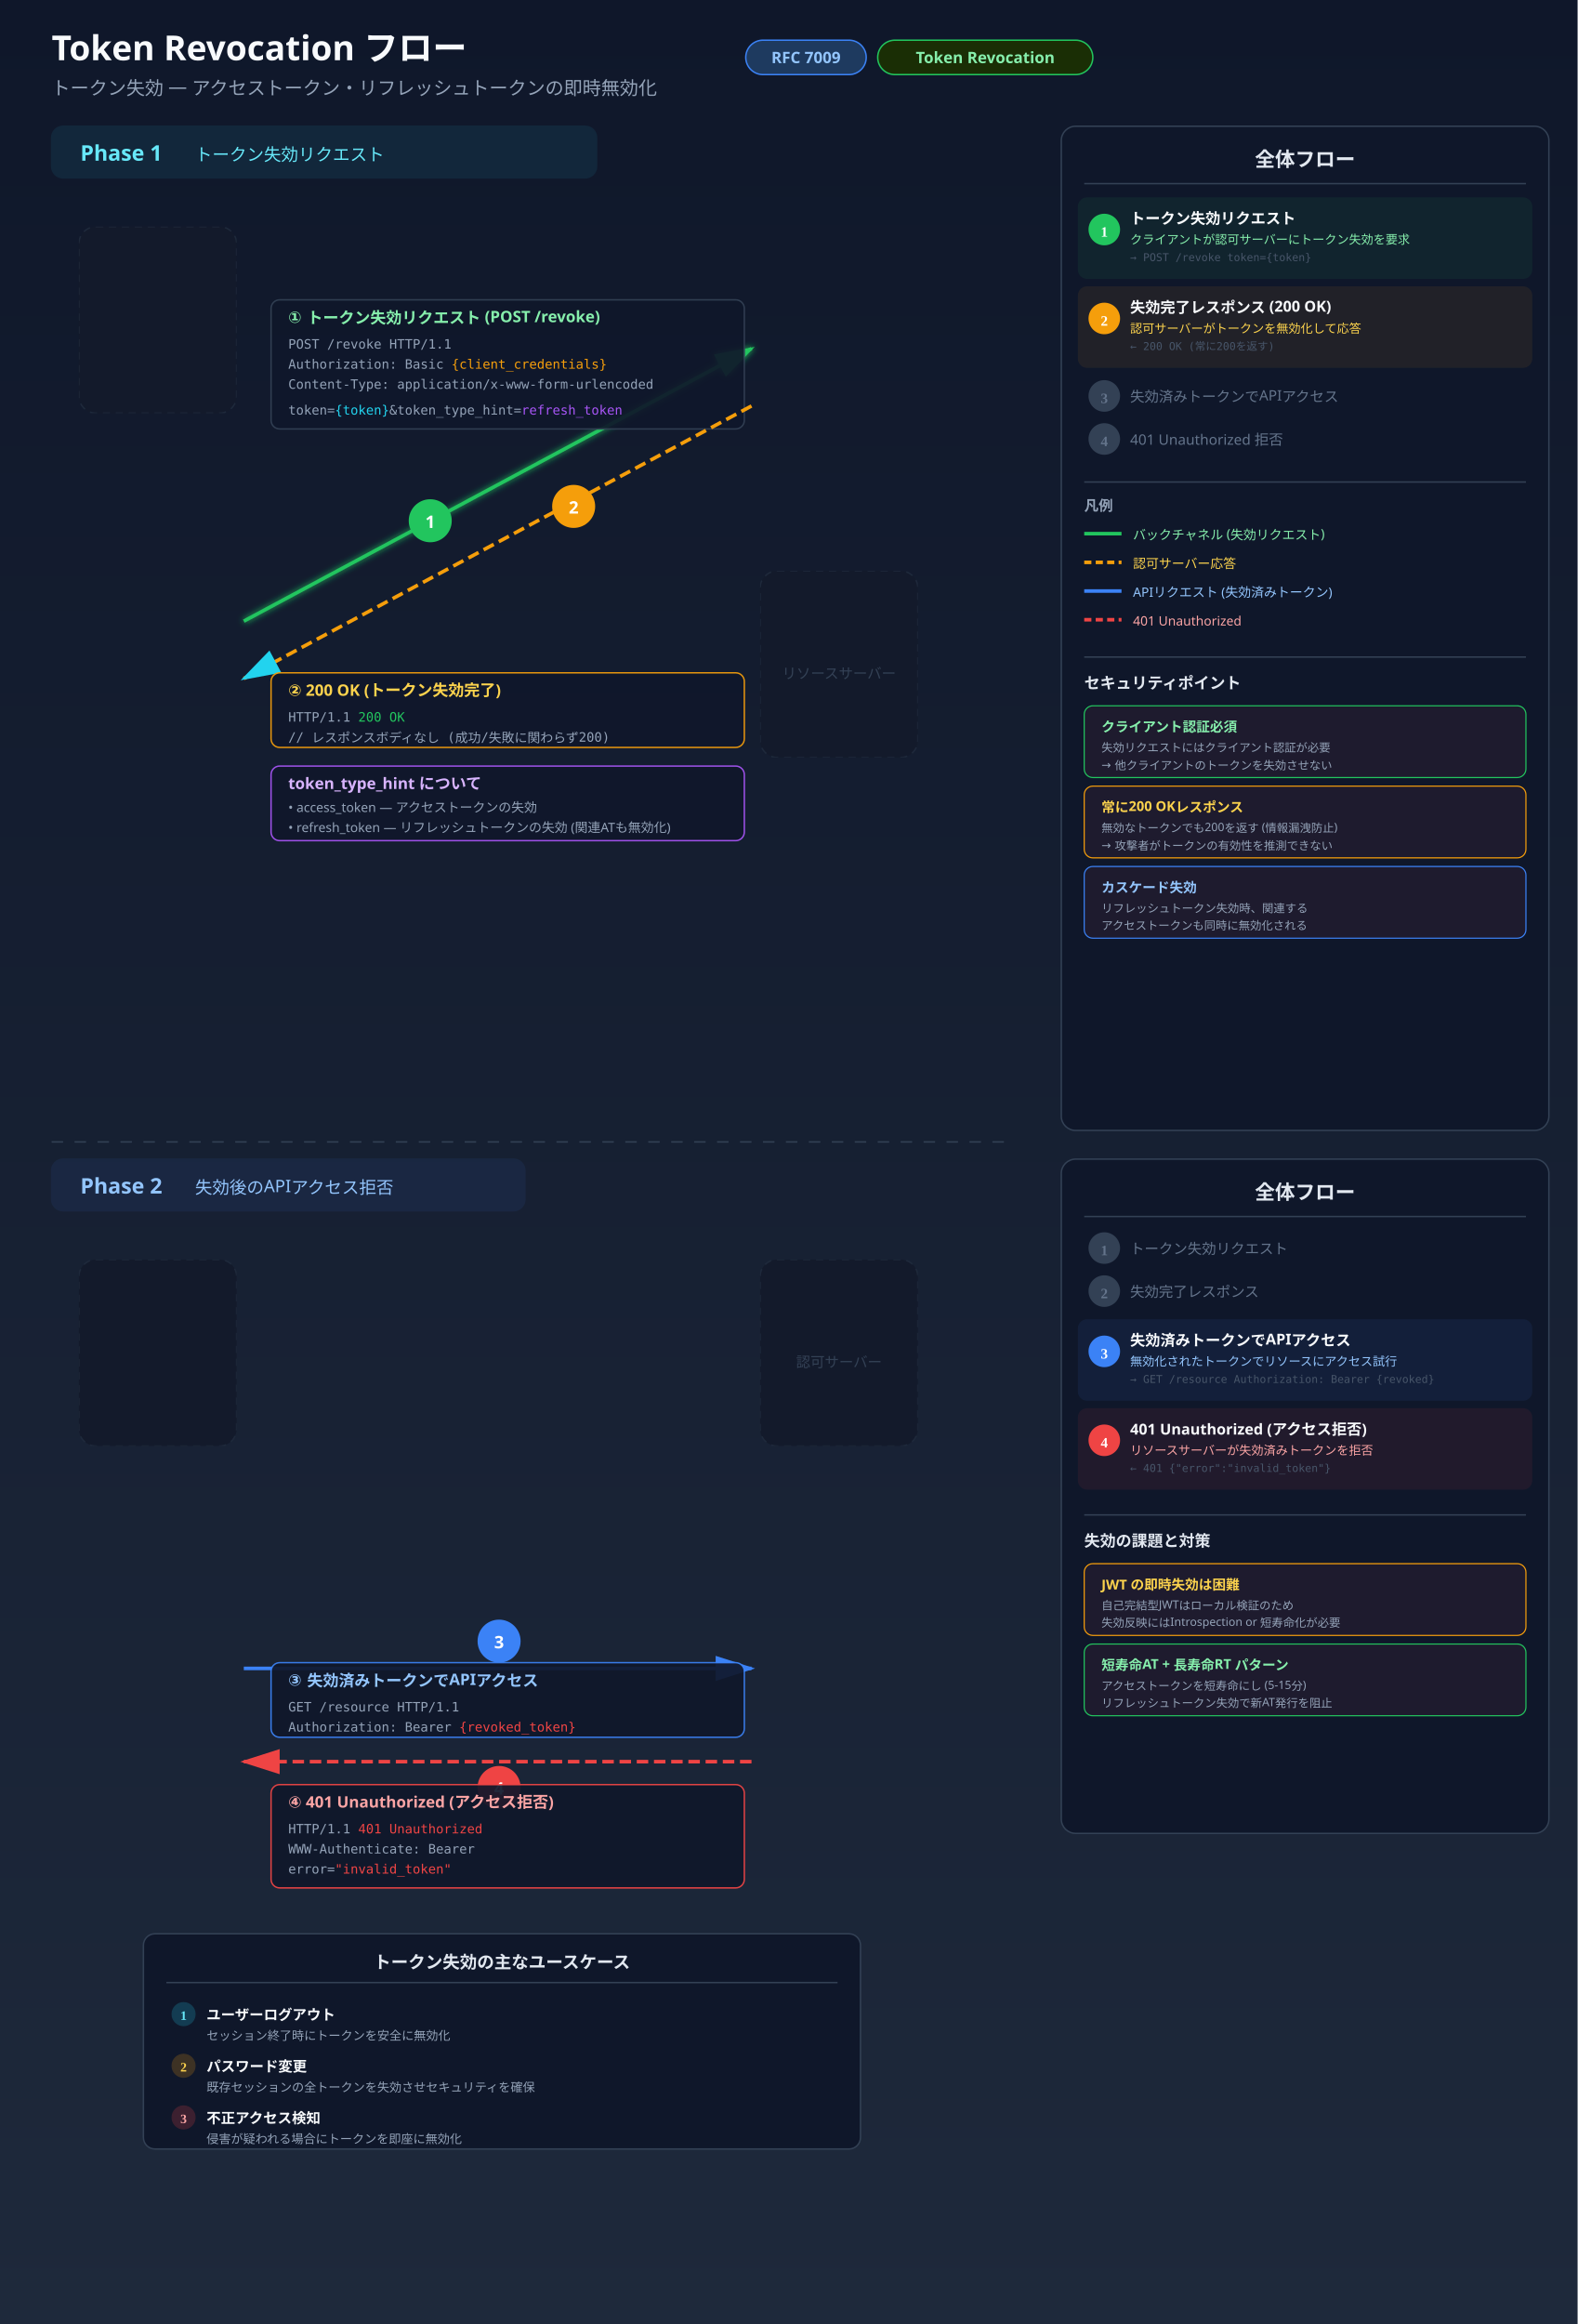
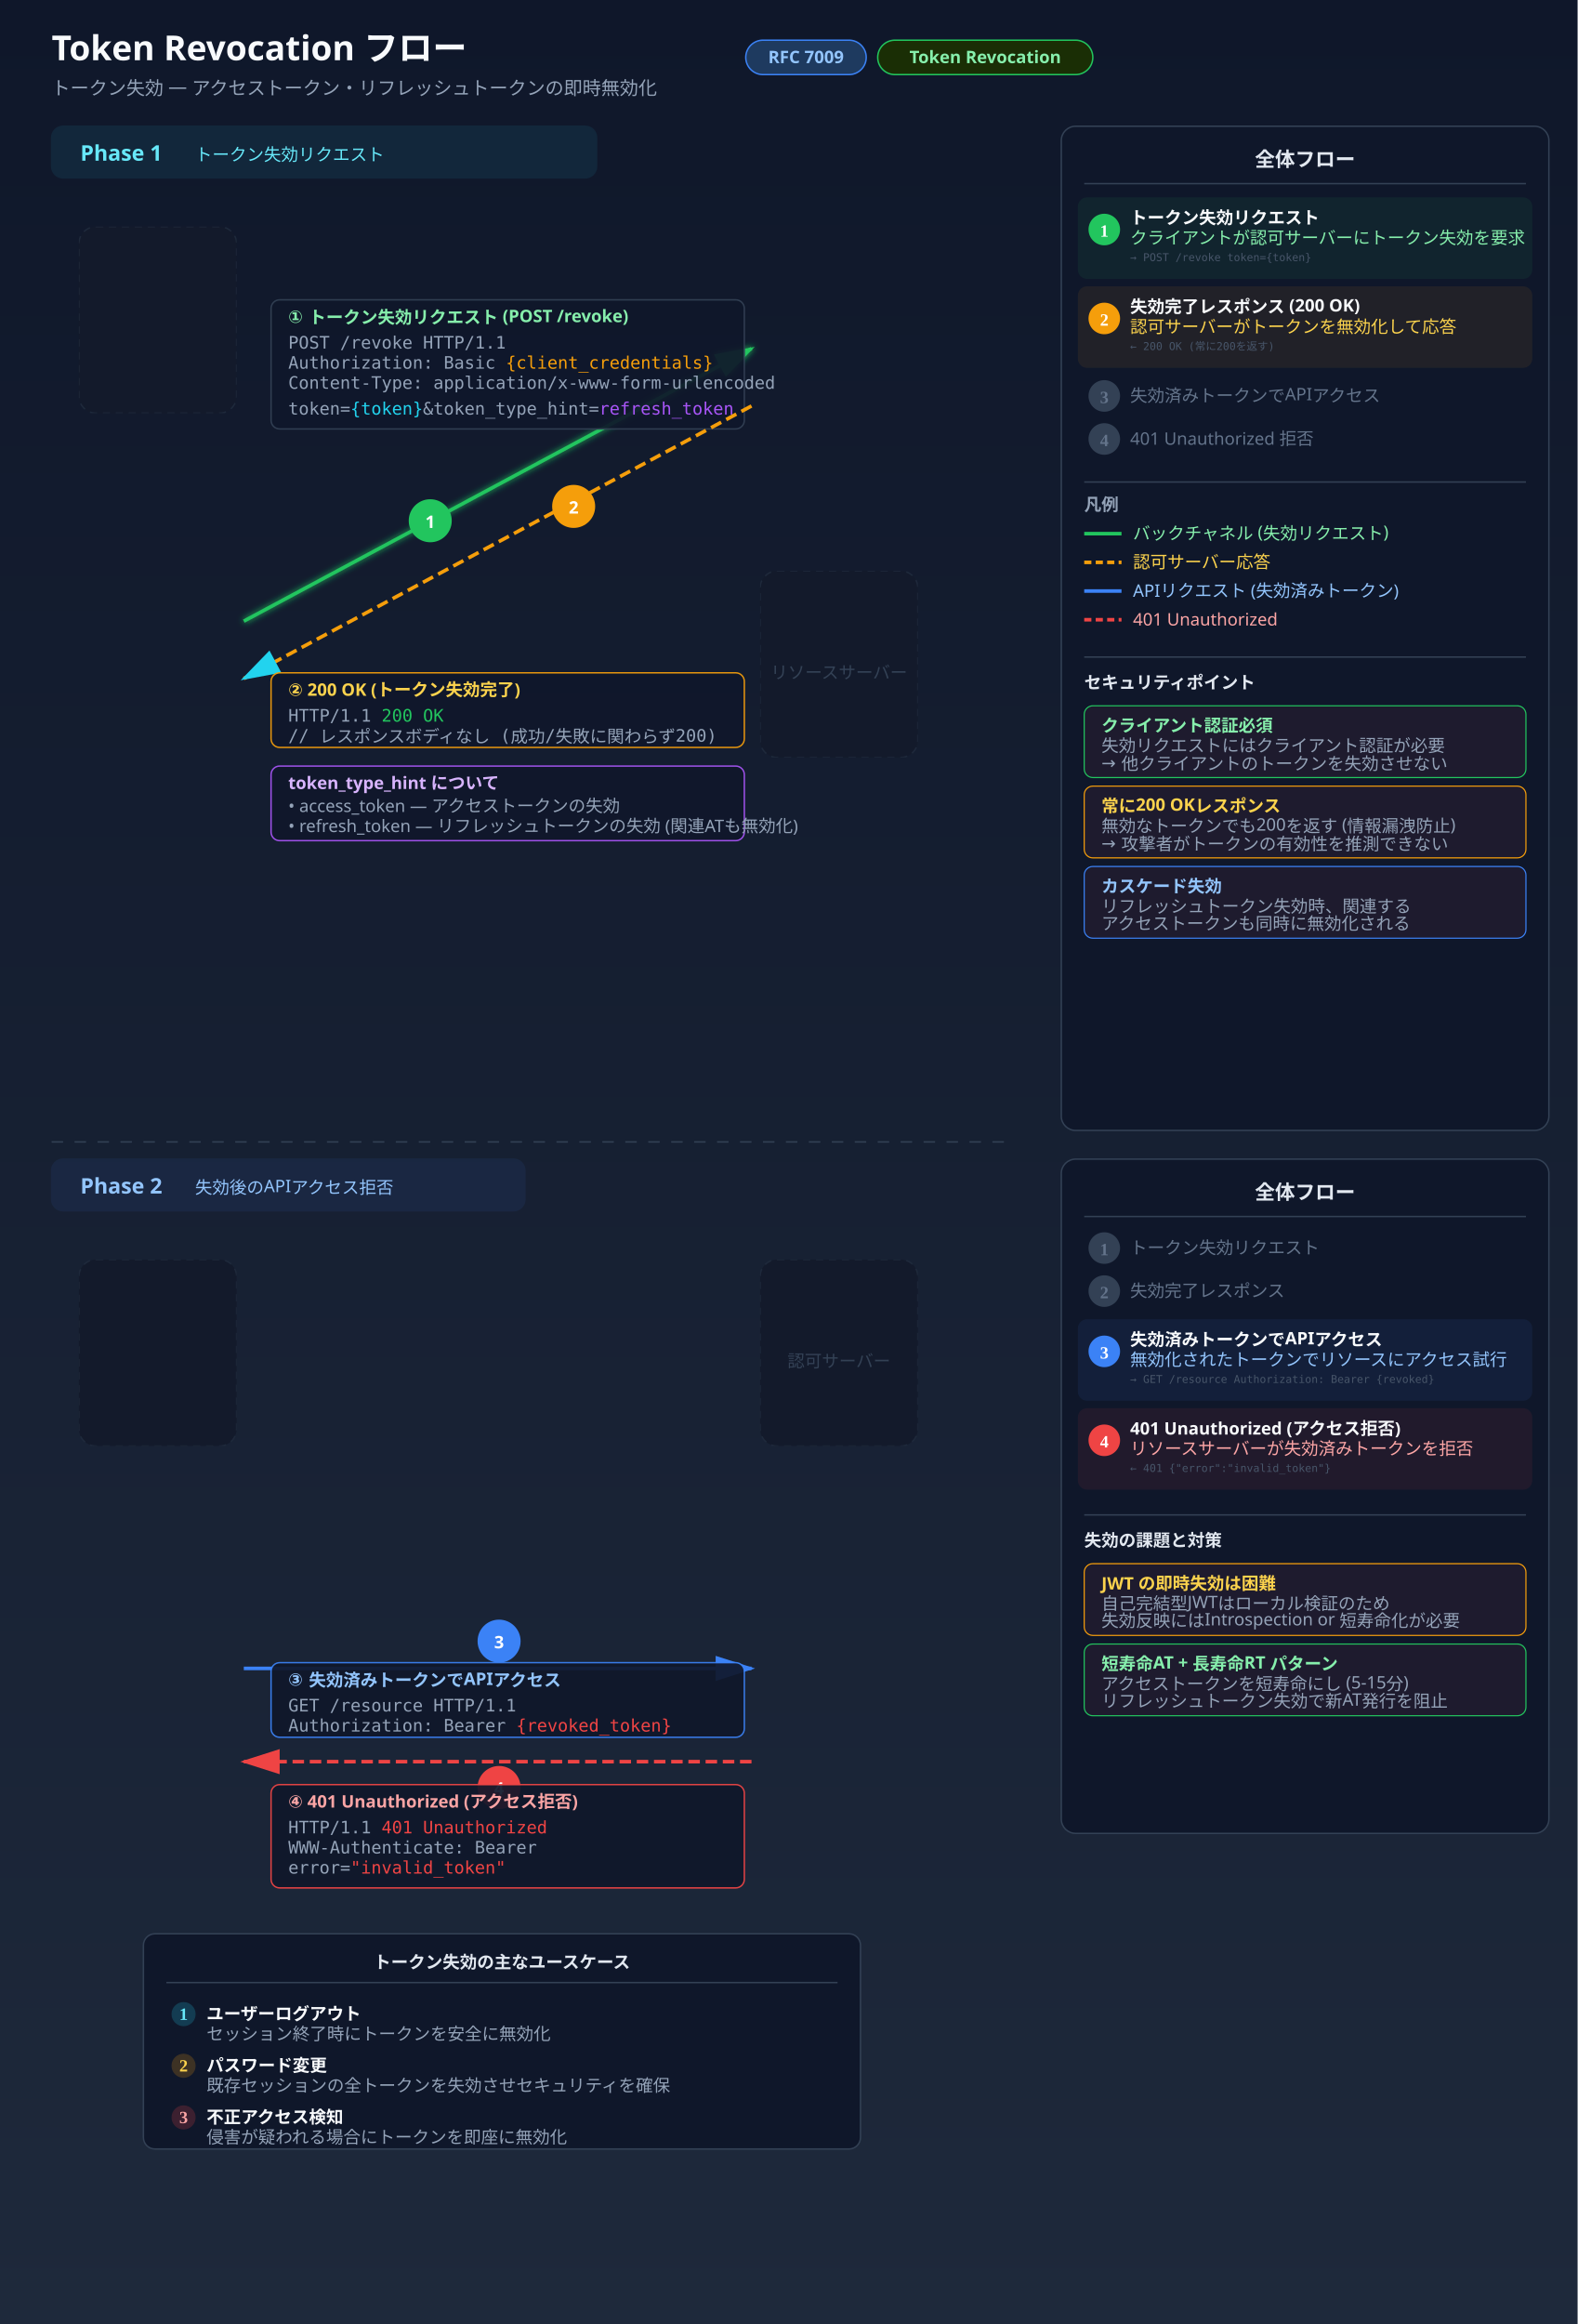
<svg xmlns="http://www.w3.org/2000/svg" viewBox="0 0 1100 1620">
  <defs>
    <linearGradient id="bgGrad" x1="0" y1="0" x2="0" y2="1">
      <stop offset="0%" stop-color="#0f172a" />
      <stop offset="100%" stop-color="#1e293b" />
    </linearGradient>
    <filter id="shadow">
      <feDropShadow dx="0" dy="2" stdDeviation="4" flood-color="#000" flood-opacity="0.35" />
    </filter>
    <filter id="glow">
      <feGaussianBlur stdDeviation="2.5" result="blur" />
      <feMerge>
        <feMergeNode in="blur" />
        <feMergeNode in="SourceGraphic" />
      </feMerge>
    </filter>
    <marker id="arrowPurple" markerWidth="11" markerHeight="7" refX="10" refY="3.5" orient="auto">
      <polygon points="0 0, 11 3.5, 0 7" fill="#a855f7" />
    </marker>
    <marker id="arrowCyan" markerWidth="11" markerHeight="7" refX="10" refY="3.5" orient="auto">
      <polygon points="0 0, 11 3.5, 0 7" fill="#22d3ee" />
    </marker>
    <marker id="arrowAmber" markerWidth="11" markerHeight="7" refX="10" refY="3.5" orient="auto">
      <polygon points="0 0, 11 3.5, 0 7" fill="#f59e0b" />
    </marker>
    <marker id="arrowGreen" markerWidth="11" markerHeight="7" refX="10" refY="3.5" orient="auto">
      <polygon points="0 0, 11 3.5, 0 7" fill="#22c55e" />
    </marker>
    <marker id="arrowBlue" markerWidth="11" markerHeight="7" refX="10" refY="3.5" orient="auto">
      <polygon points="0 0, 11 3.5, 0 7" fill="#3b82f6" />
    </marker>
    <marker id="arrowRed" markerWidth="11" markerHeight="7" refX="10" refY="3.5" orient="auto">
      <polygon points="0 0, 11 3.5, 0 7" fill="#ef4444" />
    </marker>
    <symbol id="client" viewBox="0 0 110 130">
      <rect x="0" y="0" width="110" height="130" rx="12" fill="#1e1b2e" stroke="#22d3ee" stroke-width="1.6" />
      <g transform="translate(55, 34)">
        <rect x="-18" y="-16" width="36" height="26" rx="3" fill="none" stroke="#22d3ee" stroke-width="1.3" />
        <rect x="-14" y="-12" width="28" height="18" rx="1" fill="#22d3ee" opacity="0.05" />
        <circle cx="0" cy="-3" r="6.5" fill="none" stroke="#22d3ee" stroke-width="1" />
        <circle cx="0" cy="-3" r="2.5" fill="none" stroke="#22d3ee" stroke-width="0.8" />
        <line x1="0" y1="-11" x2="0" y2="-9.5" stroke="#22d3ee" stroke-width="1" />
        <line x1="0" y1="3.5" x2="0" y2="5" stroke="#22d3ee" stroke-width="1" />
        <line x1="-8" y1="-3" x2="-6.5" y2="-3" stroke="#22d3ee" stroke-width="1" />
        <line x1="6.5" y1="-3" x2="8" y2="-3" stroke="#22d3ee" stroke-width="1" />
        <line x1="0" y1="13" x2="0" y2="18" stroke="#22d3ee" stroke-width="1.3" />
        <line x1="-9" y1="18" x2="9" y2="18" stroke="#22d3ee" stroke-width="1.3" stroke-linecap="round" />
      </g>
      <text x="55" y="100" text-anchor="middle" fill="#67e8f9" font-size="12" font-weight="700" font-family="'Segoe UI', sans-serif">クライアント</text>
-       <text x="55" y="116" text-anchor="middle" fill="#22d3ee" font-size="8.5" opacity="0.7" font-family="'Segoe UI', sans-serif">(Client)</text>
+       <text x="55" y="116" text-anchor="middle" fill="#22d3ee" font-size="12" opacity="0.7" font-family="'Segoe UI', sans-serif">(Client)</text>
    </symbol>
    <symbol id="authsv" viewBox="0 0 110 130">
      <rect x="0" y="0" width="110" height="130" rx="12" fill="#1e1b2e" stroke="#f59e0b" stroke-width="1.6" />
      <g transform="translate(55, 32)">
        <path d="M0,-22 L14,-15 L14,1 Q14,14 0,20 Q-14,14 -14,1 L-14,-15 Z" fill="none" stroke="#f59e0b" stroke-width="1.4" />
        <rect x="-6" y="-3" width="12" height="10" rx="2" fill="none" stroke="#f59e0b" stroke-width="1.2" />
        <path d="M-3.5,-3 L-3.5,-7 Q-3.5,-12 0,-12 Q3.5,-12 3.5,-7 L3.5,-3" fill="none" stroke="#f59e0b" stroke-width="1.2" />
        <circle cx="0" cy="2" r="1.5" fill="#f59e0b" />
        <line x1="0" y1="3.5" x2="0" y2="6" stroke="#f59e0b" stroke-width="1.1" />
      </g>
      <text x="55" y="100" text-anchor="middle" fill="#fcd34d" font-size="12" font-weight="700" font-family="'Segoe UI', sans-serif">認可サーバー</text>
-       <text x="55" y="116" text-anchor="middle" fill="#f59e0b" font-size="8.5" opacity="0.7" font-family="'Segoe UI', sans-serif">(Auth Server)</text>
+       <text x="55" y="116" text-anchor="middle" fill="#f59e0b" font-size="12" opacity="0.7" font-family="'Segoe UI', sans-serif">(Auth Server)</text>
    </symbol>
    <symbol id="ressv" viewBox="0 0 110 130">
      <rect x="0" y="0" width="110" height="130" rx="12" fill="#1e1b2e" stroke="#3b82f6" stroke-width="1.6" />
      <g transform="translate(55, 30)">
        <rect x="-18" y="-18" width="36" height="11" rx="2" fill="none" stroke="#3b82f6" stroke-width="1.2" />
        <circle cx="-10" cy="-12.5" r="1.5" fill="#3b82f6" />
        <circle cx="-5" cy="-12.5" r="1.5" fill="#3b82f6" />
        <rect x="-18" y="-3" width="36" height="11" rx="2" fill="none" stroke="#3b82f6" stroke-width="1.2" />
        <circle cx="-10" cy="2.5" r="1.5" fill="#3b82f6" />
        <circle cx="-5" cy="2.5" r="1.5" fill="#3b82f6" />
        <rect x="-18" y="12" width="36" height="11" rx="2" fill="none" stroke="#3b82f6" stroke-width="1.2" />
        <circle cx="-10" cy="17.5" r="1.5" fill="#3b82f6" />
        <circle cx="-5" cy="17.5" r="1.5" fill="#3b82f6" />
        <g transform="translate(24, 8)">
          <rect x="-5" y="-2" width="10" height="7" rx="1.5" fill="#1e1b2e" stroke="#3b82f6" stroke-width="1" />
          <path d="M-2.5,-2 L-2.5,-5 Q-2.5,-8 0,-8 Q2.5,-8 2.5,-5 L2.5,-2" fill="none" stroke="#3b82f6" stroke-width="1" />
        </g>
      </g>
      <text x="55" y="100" text-anchor="middle" fill="#93c5fd" font-size="12" font-weight="700" font-family="'Segoe UI', sans-serif">リソースサーバー</text>
-       <text x="55" y="116" text-anchor="middle" fill="#3b82f6" font-size="8.5" opacity="0.7" font-family="'Segoe UI', sans-serif">(Resource Server)</text>
+       <text x="55" y="116" text-anchor="middle" fill="#3b82f6" font-size="12" opacity="0.7" font-family="'Segoe UI', sans-serif">(Resource Server)</text>
    </symbol>
    <symbol id="dimbox" viewBox="0 0 110 130">
      <rect x="0" y="0" width="110" height="130" rx="12" fill="#131a2b" stroke="#1e293b" stroke-width="1" stroke-dasharray="5,4" />
    </symbol>
  </defs>
  <rect width="1100" height="1620" fill="url(#bgGrad)" />
  <text x="36" y="42" fill="#f8fafc" font-size="24" font-weight="700" font-family="'Segoe UI', sans-serif">Token Revocation フロー</text>
  <text x="36" y="66" fill="#94a3b8" font-size="13" font-family="'Segoe UI', sans-serif">トークン失効 — アクセストークン・リフレッシュトークンの即時無効化</text>
  <rect x="520" y="28" width="84" height="24" rx="12" fill="#1e3a5f" stroke="#3b82f6" stroke-width="1" />
-   <text x="562" y="44" text-anchor="middle" fill="#93c5fd" font-size="11" font-weight="600" font-family="'Segoe UI', sans-serif">RFC 7009</text>
+   <text x="562" y="44" text-anchor="middle" fill="#93c5fd" font-size="12" font-weight="600" font-family="'Segoe UI', sans-serif">RFC 7009</text>
  <rect x="612" y="28" width="150" height="24" rx="12" fill="#1a2e05" stroke="#22c55e" stroke-width="1" />
-   <text x="687" y="44" text-anchor="middle" fill="#86efac" font-size="11" font-weight="600" font-family="'Segoe UI', sans-serif">Token Revocation</text>
+   <text x="687" y="44" text-anchor="middle" fill="#86efac" font-size="12" font-weight="600" font-family="'Segoe UI', sans-serif">Token Revocation</text>
  <g transform="translate(0, 88)">
    <rect x="36" y="0" width="380" height="36" rx="8" fill="#22d3ee" opacity="0.08" stroke="#22d3ee" stroke-width="1" />
    <text x="56" y="24" fill="#67e8f9" font-size="15" font-weight="700" font-family="'Segoe UI', sans-serif">Phase 1</text>
    <text x="136" y="24" fill="#67e8f9" font-size="12" font-family="'Segoe UI', sans-serif">トークン失効リクエスト</text>
    <use href="#dimbox" x="55" y="70" width="110" height="130" />
    <use href="#authsv" x="530" y="70" width="110" height="130" filter="url(#shadow)" />
    <use href="#client" x="55" y="310" width="110" height="130" filter="url(#shadow)" />
    <use href="#dimbox" x="530" y="310" width="110" height="130" />
-     <text x="585" y="385" text-anchor="middle" fill="#334155" font-size="10" font-family="'Segoe UI', sans-serif">リソースサーバー</text>
+     <text x="585" y="385" text-anchor="middle" fill="#334155" font-size="12" font-family="'Segoe UI', sans-serif">リソースサーバー</text>
    <path d="M 170 345 L 524 155" fill="none" stroke="#22c55e" stroke-width="2.5" marker-end="url(#arrowGreen)" filter="url(#glow)" />
    <circle cx="300" cy="275" r="15" fill="#22c55e" />
    <text x="300" y="280" text-anchor="middle" fill="#fff" font-size="12" font-weight="700" font-family="'Segoe UI', sans-serif">1</text>
    <g transform="translate(195, 135)">
      <rect x="-6" y="-14" width="330" height="90" rx="6" fill="#0f172a" stroke="#334155" stroke-width="1" opacity="0.92" />
-       <text x="6" y="2" fill="#86efac" font-size="11" font-weight="600" font-family="'Segoe UI', sans-serif">① トークン失効リクエスト (POST /revoke)</text>
-       <text x="6" y="20" fill="#94a3b8" font-size="9" font-family="'Fira Code', monospace">POST /revoke HTTP/1.1</text>
-       <text x="6" y="34" fill="#94a3b8" font-size="9" font-family="'Fira Code', monospace">Authorization: Basic <tspan fill="#f59e0b">{client_credentials}</tspan>
-       </text>
-       <text x="6" y="48" fill="#94a3b8" font-size="9" font-family="'Fira Code', monospace">Content-Type: application/x-www-form-urlencoded</text>
-       <text x="6" y="66" fill="#94a3b8" font-size="9" font-family="'Fira Code', monospace">token=<tspan fill="#22d3ee">{token}</tspan>&amp;token_type_hint=<tspan fill="#a855f7">refresh_token</tspan>
+       <text x="6" y="2" fill="#86efac" font-size="12" font-weight="600" font-family="'Segoe UI', sans-serif">① トークン失効リクエスト (POST /revoke)</text>
+       <text x="6" y="20" fill="#94a3b8" font-size="12" font-family="'Fira Code', monospace">POST /revoke HTTP/1.1</text>
+       <text x="6" y="34" fill="#94a3b8" font-size="12" font-family="'Fira Code', monospace">Authorization: Basic <tspan fill="#f59e0b">{client_credentials}</tspan>
+       </text>
+       <text x="6" y="48" fill="#94a3b8" font-size="12" font-family="'Fira Code', monospace">Content-Type: application/x-www-form-urlencoded</text>
+       <text x="6" y="66" fill="#94a3b8" font-size="12" font-family="'Fira Code', monospace">token=<tspan fill="#22d3ee">{token}</tspan>&amp;token_type_hint=<tspan fill="#a855f7">refresh_token</tspan>
      </text>
    </g>
    <path d="M 524 195 L 170 385" fill="none" stroke="#f59e0b" stroke-width="2.5" stroke-dasharray="8,4" marker-end="url(#arrowCyan)" />
    <circle cx="400" cy="265" r="15" fill="#f59e0b" />
    <text x="400" y="270" text-anchor="middle" fill="#fff" font-size="12" font-weight="700" font-family="'Segoe UI', sans-serif">2</text>
    <g transform="translate(195, 395)">
      <rect x="-6" y="-14" width="330" height="52" rx="6" fill="#0f172a" stroke="#f59e0b" stroke-width="1" opacity="0.92" />
-       <text x="6" y="2" fill="#fcd34d" font-size="11" font-weight="600" font-family="'Segoe UI', sans-serif">② 200 OK (トークン失効完了)</text>
-       <text x="6" y="20" fill="#94a3b8" font-size="9" font-family="'Fira Code', monospace">HTTP/1.1 <tspan fill="#22c55e">200 OK</tspan>
-       </text>
-       <text x="6" y="34" fill="#94a3b8" font-size="9" font-family="'Fira Code', monospace">// レスポンスボディなし (成功/失敗に関わらず200)</text>
+       <text x="6" y="2" fill="#fcd34d" font-size="12" font-weight="600" font-family="'Segoe UI', sans-serif">② 200 OK (トークン失効完了)</text>
+       <text x="6" y="20" fill="#94a3b8" font-size="12" font-family="'Fira Code', monospace">HTTP/1.1 <tspan fill="#22c55e">200 OK</tspan>
+       </text>
+       <text x="6" y="34" fill="#94a3b8" font-size="12" font-family="'Fira Code', monospace">// レスポンスボディなし (成功/失敗に関わらず200)</text>
    </g>
    <g transform="translate(195, 460)">
      <rect x="-6" y="-14" width="330" height="52" rx="6" fill="#0f172a" stroke="#a855f7" stroke-width="1" opacity="0.92" />
-       <text x="6" y="2" fill="#d8b4fe" font-size="11" font-weight="600" font-family="'Segoe UI', sans-serif">token_type_hint について</text>
-       <text x="6" y="18" fill="#94a3b8" font-size="9" font-family="'Segoe UI', sans-serif">• access_token — アクセストークンの失効</text>
-       <text x="6" y="32" fill="#94a3b8" font-size="9" font-family="'Segoe UI', sans-serif">• refresh_token — リフレッシュトークンの失効 (関連ATも無効化)</text>
+       <text x="6" y="2" fill="#d8b4fe" font-size="12" font-weight="600" font-family="'Segoe UI', sans-serif">token_type_hint について</text>
+       <text x="6" y="18" fill="#94a3b8" font-size="12" font-family="'Segoe UI', sans-serif">• access_token — アクセストークンの失効</text>
+       <text x="6" y="32" fill="#94a3b8" font-size="12" font-family="'Segoe UI', sans-serif">• refresh_token — リフレッシュトークンの失効 (関連ATも無効化)</text>
    </g>
    <g transform="translate(740, 0)">
      <rect x="0" y="0" width="340" height="700" rx="10" fill="#0f172a" stroke="#334155" stroke-width="1" />
      <text x="170" y="28" text-anchor="middle" fill="#e2e8f0" font-size="14" font-weight="700" font-family="'Segoe UI', sans-serif">全体フロー</text>
      <line x1="16" y1="40" x2="324" y2="40" stroke="#334155" stroke-width="1" />
      <rect x="12" y="50" width="316" height="56" rx="6" fill="#22c55e" opacity="0.08" stroke="#22c55e" stroke-width="0.8" />
      <circle cx="30" cy="72" r="11" fill="#22c55e" />
-       <text x="30" y="77" text-anchor="middle" fill="#fff" font-size="10" font-weight="700">1</text>
-       <text x="48" y="68" fill="#f8fafc" font-size="10.5" font-weight="600" font-family="'Segoe UI', sans-serif">トークン失効リクエスト</text>
-       <text x="48" y="82" fill="#86efac" font-size="8.5" font-family="'Segoe UI', sans-serif">クライアントが認可サーバーにトークン失効を要求</text>
+       <text x="30" y="77" text-anchor="middle" fill="#fff" font-size="12" font-weight="700">1</text>
+       <text x="48" y="68" fill="#f8fafc" font-size="12" font-weight="600" font-family="'Segoe UI', sans-serif">トークン失効リクエスト</text>
+       <text x="48" y="82" fill="#86efac" font-size="12" font-family="'Segoe UI', sans-serif">クライアントが認可サーバーにトークン失効を要求</text>
      <text x="48" y="94" fill="#475569" font-size="7.5" font-family="'Fira Code', monospace">→ POST /revoke token={token}</text>
      <rect x="12" y="112" width="316" height="56" rx="6" fill="#f59e0b" opacity="0.08" stroke="#f59e0b" stroke-width="0.8" />
      <circle cx="30" cy="134" r="11" fill="#f59e0b" />
-       <text x="30" y="139" text-anchor="middle" fill="#fff" font-size="10" font-weight="700">2</text>
-       <text x="48" y="130" fill="#f8fafc" font-size="10.5" font-weight="600" font-family="'Segoe UI', sans-serif">失効完了レスポンス (200 OK)</text>
-       <text x="48" y="144" fill="#fcd34d" font-size="8.5" font-family="'Segoe UI', sans-serif">認可サーバーがトークンを無効化して応答</text>
+       <text x="30" y="139" text-anchor="middle" fill="#fff" font-size="12" font-weight="700">2</text>
+       <text x="48" y="130" fill="#f8fafc" font-size="12" font-weight="600" font-family="'Segoe UI', sans-serif">失効完了レスポンス (200 OK)</text>
+       <text x="48" y="144" fill="#fcd34d" font-size="12" font-family="'Segoe UI', sans-serif">認可サーバーがトークンを無効化して応答</text>
      <text x="48" y="156" fill="#475569" font-size="7.5" font-family="'Fira Code', monospace">← 200 OK (常に200を返す)</text>
      <circle cx="30" cy="188" r="11" fill="#334155" />
-       <text x="30" y="193" text-anchor="middle" fill="#64748b" font-size="10" font-weight="700">3</text>
-       <text x="48" y="192" fill="#64748b" font-size="10" font-family="'Segoe UI', sans-serif">失効済みトークンでAPIアクセス</text>
+       <text x="30" y="193" text-anchor="middle" fill="#64748b" font-size="12" font-weight="700">3</text>
+       <text x="48" y="192" fill="#64748b" font-size="12" font-family="'Segoe UI', sans-serif">失効済みトークンでAPIアクセス</text>
      <circle cx="30" cy="218" r="11" fill="#334155" />
-       <text x="30" y="223" text-anchor="middle" fill="#64748b" font-size="10" font-weight="700">4</text>
-       <text x="48" y="222" fill="#64748b" font-size="10" font-family="'Segoe UI', sans-serif">401 Unauthorized 拒否</text>
+       <text x="30" y="223" text-anchor="middle" fill="#64748b" font-size="12" font-weight="700">4</text>
+       <text x="48" y="222" fill="#64748b" font-size="12" font-family="'Segoe UI', sans-serif">401 Unauthorized 拒否</text>
      <line x1="16" y1="248" x2="324" y2="248" stroke="#334155" stroke-width="1" />
-       <text x="16" y="268" fill="#94a3b8" font-size="10" font-weight="600" font-family="'Segoe UI', sans-serif">凡例</text>
+       <text x="16" y="268" fill="#94a3b8" font-size="12" font-weight="600" font-family="'Segoe UI', sans-serif">凡例</text>
      <line x1="16" y1="284" x2="42" y2="284" stroke="#22c55e" stroke-width="2.5" />
-       <text x="50" y="288" fill="#86efac" font-size="9" font-family="'Segoe UI', sans-serif">バックチャネル (失効リクエスト)</text>
+       <text x="50" y="288" fill="#86efac" font-size="12" font-family="'Segoe UI', sans-serif">バックチャネル (失効リクエスト)</text>
      <line x1="16" y1="304" x2="42" y2="304" stroke="#f59e0b" stroke-width="2.5" stroke-dasharray="5,3" />
-       <text x="50" y="308" fill="#fcd34d" font-size="9" font-family="'Segoe UI', sans-serif">認可サーバー応答</text>
+       <text x="50" y="308" fill="#fcd34d" font-size="12" font-family="'Segoe UI', sans-serif">認可サーバー応答</text>
      <line x1="16" y1="324" x2="42" y2="324" stroke="#3b82f6" stroke-width="2.5" />
-       <text x="50" y="328" fill="#93c5fd" font-size="9" font-family="'Segoe UI', sans-serif">APIリクエスト (失効済みトークン)</text>
+       <text x="50" y="328" fill="#93c5fd" font-size="12" font-family="'Segoe UI', sans-serif">APIリクエスト (失効済みトークン)</text>
      <line x1="16" y1="344" x2="42" y2="344" stroke="#ef4444" stroke-width="2.5" stroke-dasharray="5,3" />
-       <text x="50" y="348" fill="#fca5a5" font-size="9" font-family="'Segoe UI', sans-serif">401 Unauthorized</text>
+       <text x="50" y="348" fill="#fca5a5" font-size="12" font-family="'Segoe UI', sans-serif">401 Unauthorized</text>
      <line x1="16" y1="370" x2="324" y2="370" stroke="#334155" stroke-width="1" />
-       <text x="16" y="392" fill="#e2e8f0" font-size="11" font-weight="700" font-family="'Segoe UI', sans-serif">セキュリティポイント</text>
+       <text x="16" y="392" fill="#e2e8f0" font-size="12" font-weight="700" font-family="'Segoe UI', sans-serif">セキュリティポイント</text>
      <rect x="16" y="404" width="308" height="50" rx="6" fill="#1e1b2e" stroke="#22c55e" stroke-width="0.8" />
-       <text x="28" y="422" fill="#86efac" font-size="9.5" font-weight="600" font-family="'Segoe UI', sans-serif">クライアント認証必須</text>
-       <text x="28" y="436" fill="#94a3b8" font-size="8" font-family="'Segoe UI', sans-serif">失効リクエストにはクライアント認証が必要</text>
-       <text x="28" y="448" fill="#94a3b8" font-size="8" font-family="'Segoe UI', sans-serif">→ 他クライアントのトークンを失効させない</text>
+       <text x="28" y="422" fill="#86efac" font-size="12" font-weight="600" font-family="'Segoe UI', sans-serif">クライアント認証必須</text>
+       <text x="28" y="436" fill="#94a3b8" font-size="12" font-family="'Segoe UI', sans-serif">失効リクエストにはクライアント認証が必要</text>
+       <text x="28" y="448" fill="#94a3b8" font-size="12" font-family="'Segoe UI', sans-serif">→ 他クライアントのトークンを失効させない</text>
      <rect x="16" y="460" width="308" height="50" rx="6" fill="#1e1b2e" stroke="#f59e0b" stroke-width="0.8" />
-       <text x="28" y="478" fill="#fcd34d" font-size="9.5" font-weight="600" font-family="'Segoe UI', sans-serif">常に200 OKレスポンス</text>
-       <text x="28" y="492" fill="#94a3b8" font-size="8" font-family="'Segoe UI', sans-serif">無効なトークンでも200を返す (情報漏洩防止)</text>
-       <text x="28" y="504" fill="#94a3b8" font-size="8" font-family="'Segoe UI', sans-serif">→ 攻撃者がトークンの有効性を推測できない</text>
+       <text x="28" y="478" fill="#fcd34d" font-size="12" font-weight="600" font-family="'Segoe UI', sans-serif">常に200 OKレスポンス</text>
+       <text x="28" y="492" fill="#94a3b8" font-size="12" font-family="'Segoe UI', sans-serif">無効なトークンでも200を返す (情報漏洩防止)</text>
+       <text x="28" y="504" fill="#94a3b8" font-size="12" font-family="'Segoe UI', sans-serif">→ 攻撃者がトークンの有効性を推測できない</text>
      <rect x="16" y="516" width="308" height="50" rx="6" fill="#1e1b2e" stroke="#3b82f6" stroke-width="0.8" />
-       <text x="28" y="534" fill="#93c5fd" font-size="9.5" font-weight="600" font-family="'Segoe UI', sans-serif">カスケード失効</text>
-       <text x="28" y="548" fill="#94a3b8" font-size="8" font-family="'Segoe UI', sans-serif">リフレッシュトークン失効時、関連する</text>
-       <text x="28" y="560" fill="#94a3b8" font-size="8" font-family="'Segoe UI', sans-serif">アクセストークンも同時に無効化される</text>
+       <text x="28" y="534" fill="#93c5fd" font-size="12" font-weight="600" font-family="'Segoe UI', sans-serif">カスケード失効</text>
+       <text x="28" y="548" fill="#94a3b8" font-size="12" font-family="'Segoe UI', sans-serif">リフレッシュトークン失効時、関連する</text>
+       <text x="28" y="560" fill="#94a3b8" font-size="12" font-family="'Segoe UI', sans-serif">アクセストークンも同時に無効化される</text>
    </g>
  </g>
  <line x1="36" y1="796" x2="700" y2="796" stroke="#334155" stroke-width="1" stroke-dasharray="8,8" />
  <g transform="translate(0, 808)">
    <rect x="36" y="0" width="330" height="36" rx="8" fill="#3b82f6" opacity="0.08" stroke="#3b82f6" stroke-width="1" />
    <text x="56" y="24" fill="#93c5fd" font-size="15" font-weight="700" font-family="'Segoe UI', sans-serif">Phase 2</text>
    <text x="136" y="24" fill="#93c5fd" font-size="12" font-family="'Segoe UI', sans-serif">失効後のAPIアクセス拒否</text>
    <use href="#dimbox" x="55" y="70" width="110" height="130" />
    <use href="#dimbox" x="530" y="70" width="110" height="130" />
-     <text x="585" y="145" text-anchor="middle" fill="#334155" font-size="10" font-family="'Segoe UI', sans-serif">認可サーバー</text>
+     <text x="585" y="145" text-anchor="middle" fill="#334155" font-size="12" font-family="'Segoe UI', sans-serif">認可サーバー</text>
    <use href="#client" x="55" y="310" width="110" height="130" filter="url(#shadow)" />
    <use href="#ressv" x="530" y="310" width="110" height="130" filter="url(#shadow)" />
    <path d="M 170 355 L 524 355" fill="none" stroke="#3b82f6" stroke-width="2.5" marker-end="url(#arrowBlue)" />
    <circle cx="348" cy="336" r="15" fill="#3b82f6" />
    <text x="348" y="341" text-anchor="middle" fill="#fff" font-size="12" font-weight="700" font-family="'Segoe UI', sans-serif">3</text>
    <g transform="translate(195, 365)">
      <rect x="-6" y="-14" width="330" height="52" rx="6" fill="#0f172a" stroke="#3b82f6" stroke-width="1" opacity="0.92" />
-       <text x="6" y="2" fill="#93c5fd" font-size="11" font-weight="600" font-family="'Segoe UI', sans-serif">③ 失効済みトークンでAPIアクセス</text>
-       <text x="6" y="20" fill="#94a3b8" font-size="9" font-family="'Fira Code', monospace">GET /resource HTTP/1.1</text>
-       <text x="6" y="34" fill="#94a3b8" font-size="9" font-family="'Fira Code', monospace">Authorization: Bearer <tspan fill="#ef4444">{revoked_token}</tspan>
+       <text x="6" y="2" fill="#93c5fd" font-size="12" font-weight="600" font-family="'Segoe UI', sans-serif">③ 失効済みトークンでAPIアクセス</text>
+       <text x="6" y="20" fill="#94a3b8" font-size="12" font-family="'Fira Code', monospace">GET /resource HTTP/1.1</text>
+       <text x="6" y="34" fill="#94a3b8" font-size="12" font-family="'Fira Code', monospace">Authorization: Bearer <tspan fill="#ef4444">{revoked_token}</tspan>
      </text>
    </g>
    <path d="M 524 420 L 170 420" fill="none" stroke="#ef4444" stroke-width="2.5" stroke-dasharray="8,4" marker-end="url(#arrowRed)" />
    <circle cx="348" cy="438" r="15" fill="#ef4444" />
    <text x="348" y="443" text-anchor="middle" fill="#fff" font-size="12" font-weight="700" font-family="'Segoe UI', sans-serif">4</text>
    <g transform="translate(195, 450)">
      <rect x="-6" y="-14" width="330" height="72" rx="6" fill="#0f172a" stroke="#ef4444" stroke-width="1" opacity="0.92" />
-       <text x="6" y="2" fill="#fca5a5" font-size="11" font-weight="600" font-family="'Segoe UI', sans-serif">④ 401 Unauthorized (アクセス拒否)</text>
-       <text x="6" y="20" fill="#94a3b8" font-size="9" font-family="'Fira Code', monospace">HTTP/1.1 <tspan fill="#ef4444">401 Unauthorized</tspan>
-       </text>
-       <text x="6" y="34" fill="#94a3b8" font-size="9" font-family="'Fira Code', monospace">WWW-Authenticate: Bearer</text>
-       <text x="6" y="48" fill="#94a3b8" font-size="9" font-family="'Fira Code', monospace">  error=<tspan fill="#ef4444">"invalid_token"</tspan>
+       <text x="6" y="2" fill="#fca5a5" font-size="12" font-weight="600" font-family="'Segoe UI', sans-serif">④ 401 Unauthorized (アクセス拒否)</text>
+       <text x="6" y="20" fill="#94a3b8" font-size="12" font-family="'Fira Code', monospace">HTTP/1.1 <tspan fill="#ef4444">401 Unauthorized</tspan>
+       </text>
+       <text x="6" y="34" fill="#94a3b8" font-size="12" font-family="'Fira Code', monospace">WWW-Authenticate: Bearer</text>
+       <text x="6" y="48" fill="#94a3b8" font-size="12" font-family="'Fira Code', monospace">  error=<tspan fill="#ef4444">"invalid_token"</tspan>
      </text>
    </g>
    <g transform="translate(100, 540)">
      <rect x="0" y="0" width="500" height="150" rx="8" fill="#0f172a" stroke="#334155" stroke-width="1" />
      <text x="250" y="24" text-anchor="middle" fill="#e2e8f0" font-size="12" font-weight="700" font-family="'Segoe UI', sans-serif">トークン失効の主なユースケース</text>
      <line x1="16" y1="34" x2="484" y2="34" stroke="#334155" stroke-width="1" />
      <circle cx="28" cy="56" r="8" fill="#22d3ee" opacity="0.2" stroke="#22d3ee" stroke-width="0.8" />
-       <text x="28" y="60" text-anchor="middle" fill="#67e8f9" font-size="9" font-weight="700">1</text>
-       <text x="44" y="60" fill="#f8fafc" font-size="10" font-weight="600" font-family="'Segoe UI', sans-serif">ユーザーログアウト</text>
-       <text x="44" y="74" fill="#94a3b8" font-size="8.5" font-family="'Segoe UI', sans-serif">セッション終了時にトークンを安全に無効化</text>
+       <text x="28" y="60" text-anchor="middle" fill="#67e8f9" font-size="12" font-weight="700">1</text>
+       <text x="44" y="60" fill="#f8fafc" font-size="12" font-weight="600" font-family="'Segoe UI', sans-serif">ユーザーログアウト</text>
+       <text x="44" y="74" fill="#94a3b8" font-size="12" font-family="'Segoe UI', sans-serif">セッション終了時にトークンを安全に無効化</text>
      <circle cx="28" cy="92" r="8" fill="#f59e0b" opacity="0.2" stroke="#f59e0b" stroke-width="0.8" />
-       <text x="28" y="96" text-anchor="middle" fill="#fcd34d" font-size="9" font-weight="700">2</text>
-       <text x="44" y="96" fill="#f8fafc" font-size="10" font-weight="600" font-family="'Segoe UI', sans-serif">パスワード変更</text>
-       <text x="44" y="110" fill="#94a3b8" font-size="8.5" font-family="'Segoe UI', sans-serif">既存セッションの全トークンを失効させセキュリティを確保</text>
+       <text x="28" y="96" text-anchor="middle" fill="#fcd34d" font-size="12" font-weight="700">2</text>
+       <text x="44" y="96" fill="#f8fafc" font-size="12" font-weight="600" font-family="'Segoe UI', sans-serif">パスワード変更</text>
+       <text x="44" y="110" fill="#94a3b8" font-size="12" font-family="'Segoe UI', sans-serif">既存セッションの全トークンを失効させセキュリティを確保</text>
      <circle cx="28" cy="128" r="8" fill="#ef4444" opacity="0.2" stroke="#ef4444" stroke-width="0.8" />
-       <text x="28" y="132" text-anchor="middle" fill="#fca5a5" font-size="9" font-weight="700">3</text>
-       <text x="44" y="132" fill="#f8fafc" font-size="10" font-weight="600" font-family="'Segoe UI', sans-serif">不正アクセス検知</text>
-       <text x="44" y="146" fill="#94a3b8" font-size="8.5" font-family="'Segoe UI', sans-serif">侵害が疑われる場合にトークンを即座に無効化</text>
+       <text x="28" y="132" text-anchor="middle" fill="#fca5a5" font-size="12" font-weight="700">3</text>
+       <text x="44" y="132" fill="#f8fafc" font-size="12" font-weight="600" font-family="'Segoe UI', sans-serif">不正アクセス検知</text>
+       <text x="44" y="146" fill="#94a3b8" font-size="12" font-family="'Segoe UI', sans-serif">侵害が疑われる場合にトークンを即座に無効化</text>
    </g>
    <g transform="translate(740, 0)">
      <rect x="0" y="0" width="340" height="470" rx="10" fill="#0f172a" stroke="#334155" stroke-width="1" />
      <text x="170" y="28" text-anchor="middle" fill="#e2e8f0" font-size="14" font-weight="700" font-family="'Segoe UI', sans-serif">全体フロー</text>
      <line x1="16" y1="40" x2="324" y2="40" stroke="#334155" stroke-width="1" />
      <circle cx="30" cy="62" r="11" fill="#334155" />
-       <text x="30" y="67" text-anchor="middle" fill="#64748b" font-size="10" font-weight="700">1</text>
-       <text x="48" y="66" fill="#64748b" font-size="10" font-family="'Segoe UI', sans-serif">トークン失効リクエスト</text>
+       <text x="30" y="67" text-anchor="middle" fill="#64748b" font-size="12" font-weight="700">1</text>
+       <text x="48" y="66" fill="#64748b" font-size="12" font-family="'Segoe UI', sans-serif">トークン失効リクエスト</text>
      <circle cx="30" cy="92" r="11" fill="#334155" />
-       <text x="30" y="97" text-anchor="middle" fill="#64748b" font-size="10" font-weight="700">2</text>
-       <text x="48" y="96" fill="#64748b" font-size="10" font-family="'Segoe UI', sans-serif">失効完了レスポンス</text>
+       <text x="30" y="97" text-anchor="middle" fill="#64748b" font-size="12" font-weight="700">2</text>
+       <text x="48" y="96" fill="#64748b" font-size="12" font-family="'Segoe UI', sans-serif">失効完了レスポンス</text>
      <rect x="12" y="112" width="316" height="56" rx="6" fill="#3b82f6" opacity="0.08" stroke="#3b82f6" stroke-width="0.8" />
      <circle cx="30" cy="134" r="11" fill="#3b82f6" />
-       <text x="30" y="139" text-anchor="middle" fill="#fff" font-size="10" font-weight="700">3</text>
-       <text x="48" y="130" fill="#f8fafc" font-size="10.5" font-weight="600" font-family="'Segoe UI', sans-serif">失効済みトークンでAPIアクセス</text>
-       <text x="48" y="144" fill="#93c5fd" font-size="8.5" font-family="'Segoe UI', sans-serif">無効化されたトークンでリソースにアクセス試行</text>
+       <text x="30" y="139" text-anchor="middle" fill="#fff" font-size="12" font-weight="700">3</text>
+       <text x="48" y="130" fill="#f8fafc" font-size="12" font-weight="600" font-family="'Segoe UI', sans-serif">失効済みトークンでAPIアクセス</text>
+       <text x="48" y="144" fill="#93c5fd" font-size="12" font-family="'Segoe UI', sans-serif">無効化されたトークンでリソースにアクセス試行</text>
      <text x="48" y="156" fill="#475569" font-size="7.5" font-family="'Fira Code', monospace">→ GET /resource Authorization: Bearer {revoked}</text>
      <rect x="12" y="174" width="316" height="56" rx="6" fill="#ef4444" opacity="0.08" stroke="#ef4444" stroke-width="0.8" />
      <circle cx="30" cy="196" r="11" fill="#ef4444" />
-       <text x="30" y="201" text-anchor="middle" fill="#fff" font-size="10" font-weight="700">4</text>
-       <text x="48" y="192" fill="#f8fafc" font-size="10.5" font-weight="600" font-family="'Segoe UI', sans-serif">401 Unauthorized (アクセス拒否)</text>
-       <text x="48" y="206" fill="#fca5a5" font-size="8.5" font-family="'Segoe UI', sans-serif">リソースサーバーが失効済みトークンを拒否</text>
+       <text x="30" y="201" text-anchor="middle" fill="#fff" font-size="12" font-weight="700">4</text>
+       <text x="48" y="192" fill="#f8fafc" font-size="12" font-weight="600" font-family="'Segoe UI', sans-serif">401 Unauthorized (アクセス拒否)</text>
+       <text x="48" y="206" fill="#fca5a5" font-size="12" font-family="'Segoe UI', sans-serif">リソースサーバーが失効済みトークンを拒否</text>
      <text x="48" y="218" fill="#475569" font-size="7.5" font-family="'Fira Code', monospace">← 401 {"error":"invalid_token"}</text>
      <line x1="16" y1="248" x2="324" y2="248" stroke="#334155" stroke-width="1" />
-       <text x="16" y="270" fill="#e2e8f0" font-size="11" font-weight="700" font-family="'Segoe UI', sans-serif">失効の課題と対策</text>
+       <text x="16" y="270" fill="#e2e8f0" font-size="12" font-weight="700" font-family="'Segoe UI', sans-serif">失効の課題と対策</text>
      <rect x="16" y="282" width="308" height="50" rx="6" fill="#1e1b2e" stroke="#f59e0b" stroke-width="0.8" />
-       <text x="28" y="300" fill="#fcd34d" font-size="9.5" font-weight="600" font-family="'Segoe UI', sans-serif">JWT の即時失効は困難</text>
-       <text x="28" y="314" fill="#94a3b8" font-size="8" font-family="'Segoe UI', sans-serif">自己完結型JWTはローカル検証のため</text>
-       <text x="28" y="326" fill="#94a3b8" font-size="8" font-family="'Segoe UI', sans-serif">失効反映にはIntrospection or 短寿命化が必要</text>
+       <text x="28" y="300" fill="#fcd34d" font-size="12" font-weight="600" font-family="'Segoe UI', sans-serif">JWT の即時失効は困難</text>
+       <text x="28" y="314" fill="#94a3b8" font-size="12" font-family="'Segoe UI', sans-serif">自己完結型JWTはローカル検証のため</text>
+       <text x="28" y="326" fill="#94a3b8" font-size="12" font-family="'Segoe UI', sans-serif">失効反映にはIntrospection or 短寿命化が必要</text>
      <rect x="16" y="338" width="308" height="50" rx="6" fill="#1e1b2e" stroke="#22c55e" stroke-width="0.8" />
-       <text x="28" y="356" fill="#86efac" font-size="9.5" font-weight="600" font-family="'Segoe UI', sans-serif">短寿命AT + 長寿命RT パターン</text>
-       <text x="28" y="370" fill="#94a3b8" font-size="8" font-family="'Segoe UI', sans-serif">アクセストークンを短寿命にし (5-15分)</text>
-       <text x="28" y="382" fill="#94a3b8" font-size="8" font-family="'Segoe UI', sans-serif">リフレッシュトークン失効で新AT発行を阻止</text>
+       <text x="28" y="356" fill="#86efac" font-size="12" font-weight="600" font-family="'Segoe UI', sans-serif">短寿命AT + 長寿命RT パターン</text>
+       <text x="28" y="370" fill="#94a3b8" font-size="12" font-family="'Segoe UI', sans-serif">アクセストークンを短寿命にし (5-15分)</text>
+       <text x="28" y="382" fill="#94a3b8" font-size="12" font-family="'Segoe UI', sans-serif">リフレッシュトークン失効で新AT発行を阻止</text>
    </g>
  </g>
</svg>
